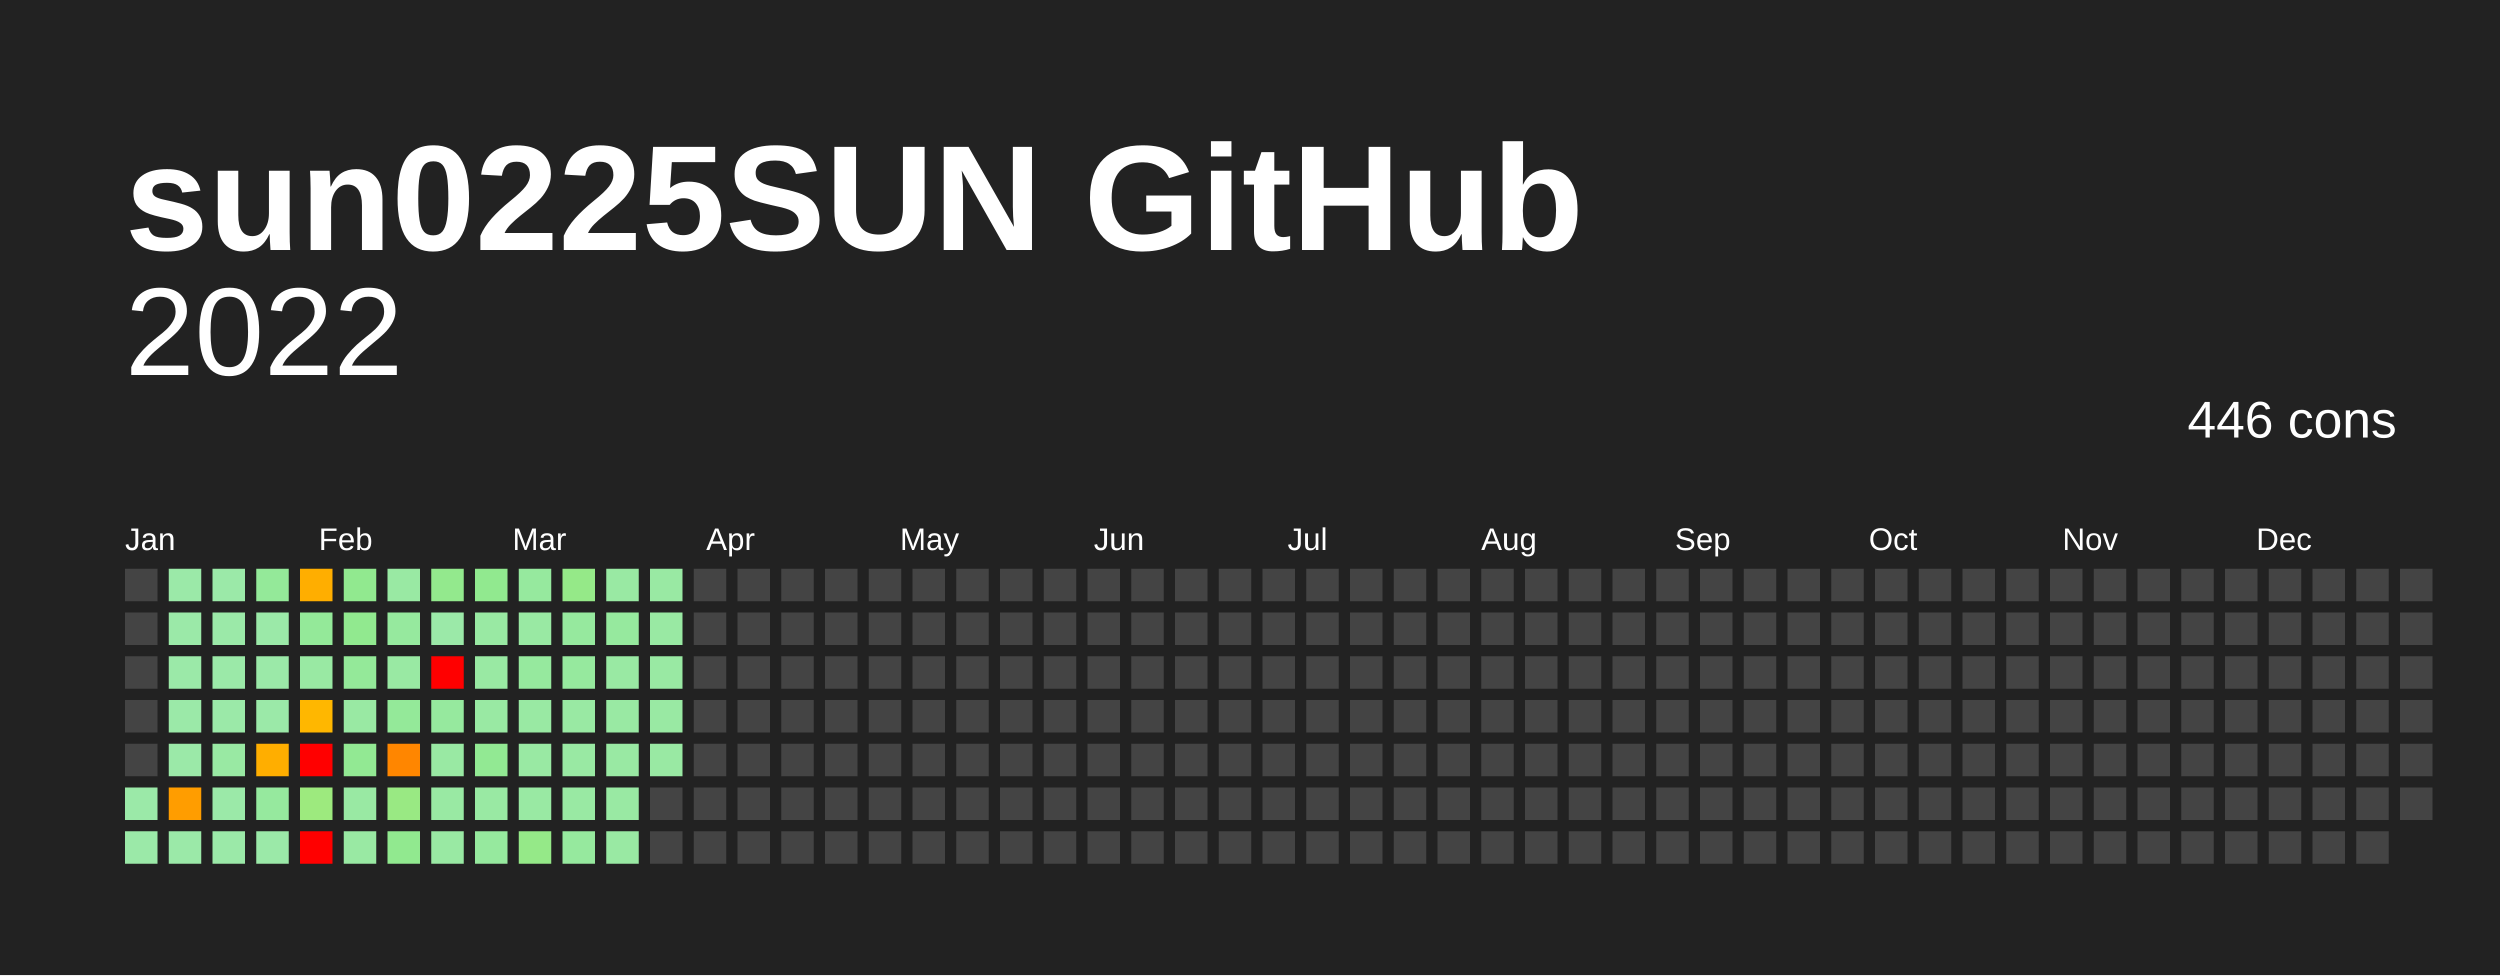
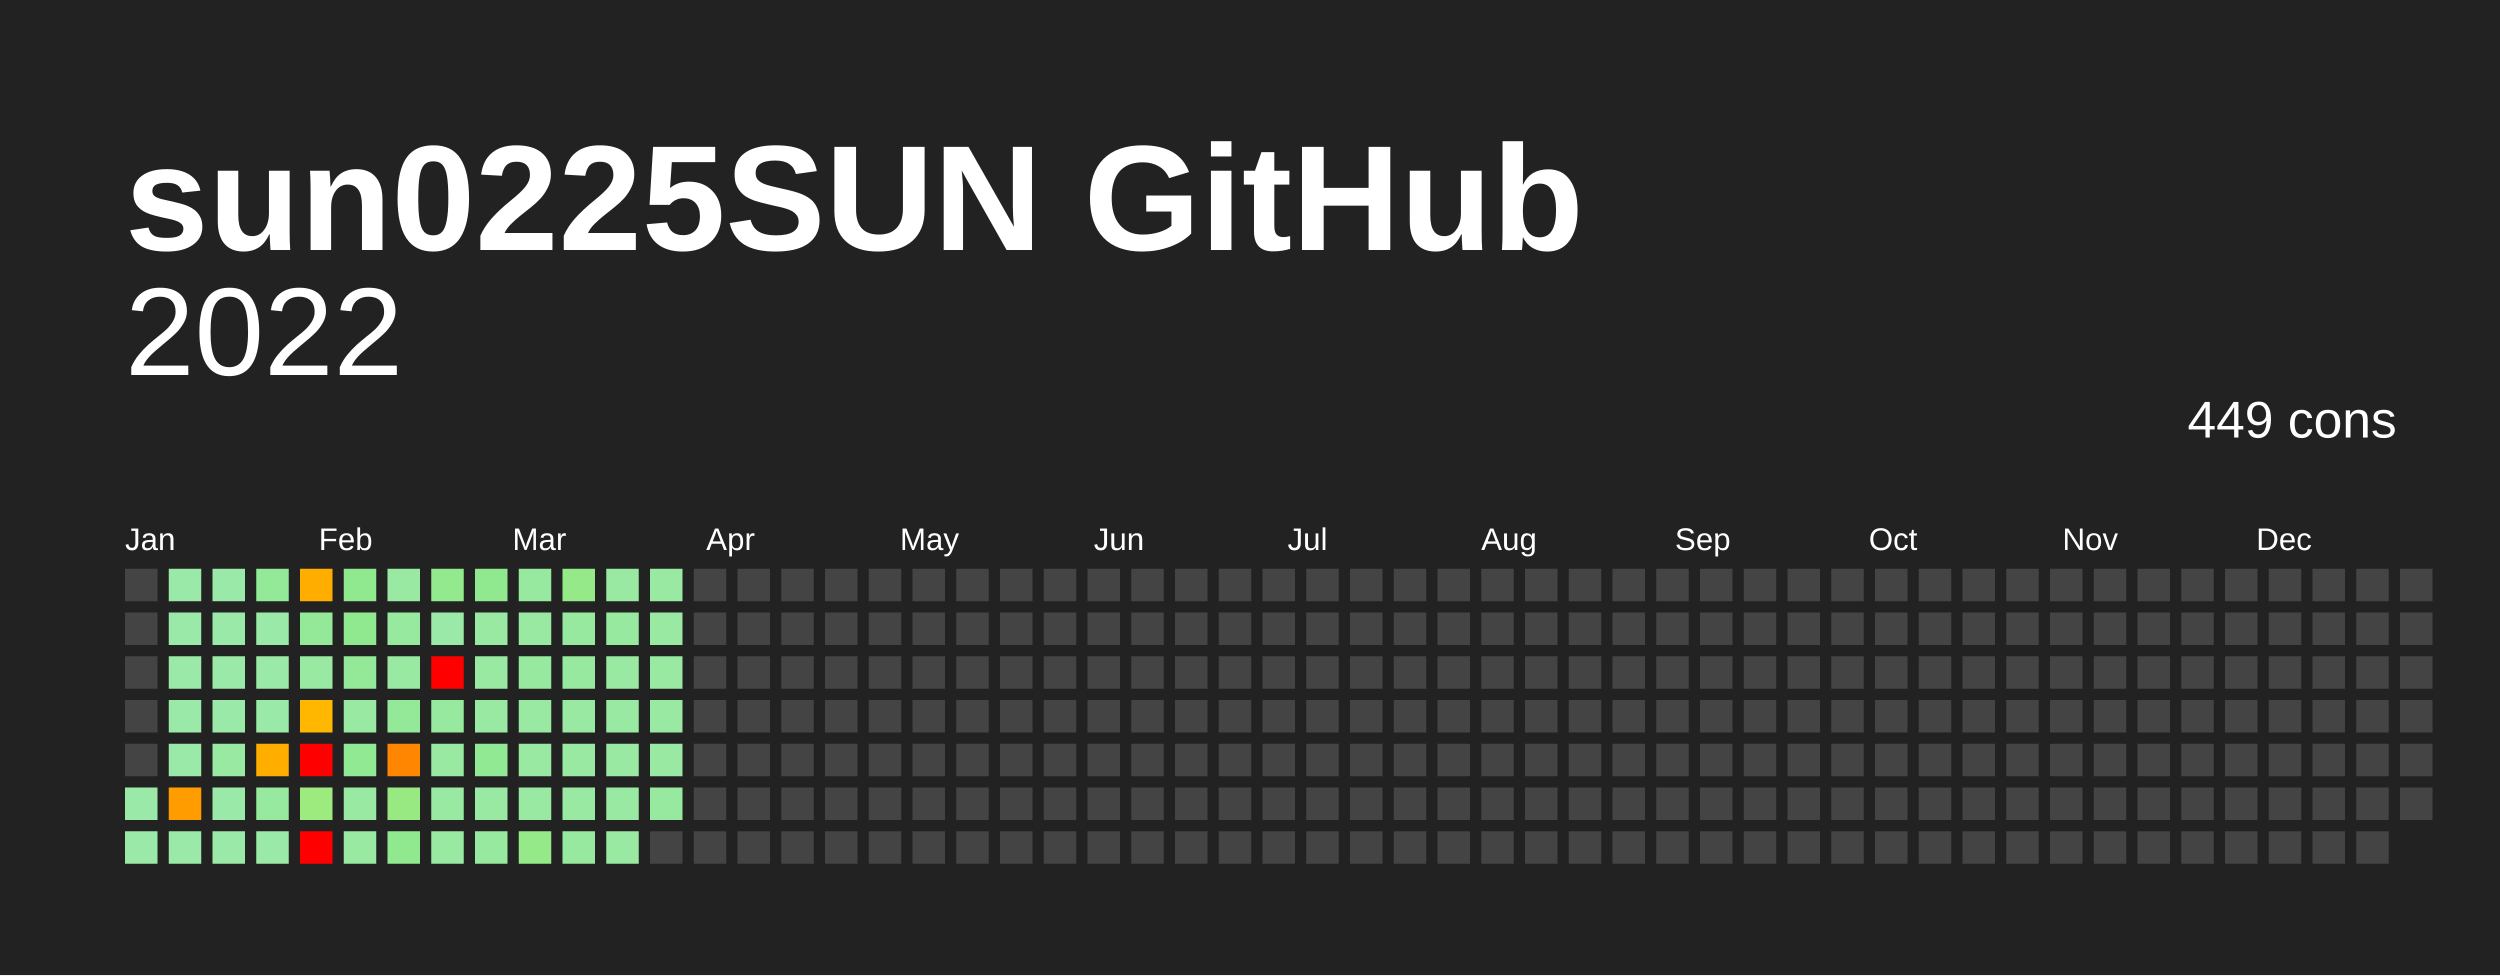
<svg xmlns="http://www.w3.org/2000/svg" baseProfile="full" height="78mm" version="1.1" viewBox="0,0,200,78" width="200mm">
  <defs />
  <rect fill="#222222" height="78" width="200" x="0" y="0" />
  <text fill="#FFFFFF" style="font-size:12px; font-family:Arial; font-weight:bold;" x="10" y="20">sun0225SUN GitHub</text>
  <text alignment-baseline="hanging" fill="#FFFFFF" style="font-size:10.0px; font-family:Arial;" x="10" y="30">2022</text>
-   <text alignment-baseline="hanging" fill="#FFFFFF" style="font-size:4.125px; font-family:Arial;" x="175" y="35">446 cons</text>
+   <text alignment-baseline="hanging" fill="#FFFFFF" style="font-size:4.125px; font-family:Arial;" x="175" y="35">449 cons</text>
  <text fill="#FFFFFF" style="font-size:2.5px; font-family:Arial" x="10.0" y="44">Jan</text>
  <text fill="#FFFFFF" style="font-size:2.5px; font-family:Arial" x="25.5" y="44">Feb</text>
  <text fill="#FFFFFF" style="font-size:2.5px; font-family:Arial" x="41.0" y="44">Mar</text>
  <text fill="#FFFFFF" style="font-size:2.5px; font-family:Arial" x="56.5" y="44">Apr</text>
  <text fill="#FFFFFF" style="font-size:2.5px; font-family:Arial" x="72.0" y="44">May</text>
  <text fill="#FFFFFF" style="font-size:2.5px; font-family:Arial" x="87.5" y="44">Jun</text>
  <text fill="#FFFFFF" style="font-size:2.5px; font-family:Arial" x="103.0" y="44">Jul</text>
  <text fill="#FFFFFF" style="font-size:2.5px; font-family:Arial" x="118.5" y="44">Aug</text>
  <text fill="#FFFFFF" style="font-size:2.5px; font-family:Arial" x="134.0" y="44">Sep</text>
  <text fill="#FFFFFF" style="font-size:2.5px; font-family:Arial" x="149.5" y="44">Oct</text>
  <text fill="#FFFFFF" style="font-size:2.5px; font-family:Arial" x="165.0" y="44">Nov</text>
  <text fill="#FFFFFF" style="font-size:2.5px; font-family:Arial" x="180.5" y="44">Dec</text>
  <rect fill="#444444" height="2.6" width="2.6" x="10.0" y="45.5" />
  <rect fill="#444444" height="2.6" width="2.6" x="10.0" y="49.0" />
  <rect fill="#444444" height="2.6" width="2.6" x="10.0" y="52.5" />
  <rect fill="#444444" height="2.6" width="2.6" x="10.0" y="56.0" />
  <rect fill="#444444" height="2.6" width="2.6" x="10.0" y="59.5" />
  <rect fill="#9be9a8" height="2.6" width="2.6" x="10.0" y="63.0" />
  <rect fill="#9be9a8" height="2.6" width="2.6" x="10.0" y="66.5" />
  <rect fill="#9be9a8" height="2.6" width="2.6" x="13.5" y="45.5" />
  <rect fill="#9be9a8" height="2.6" width="2.6" x="13.5" y="49.0" />
  <rect fill="#9be9a8" height="2.6" width="2.6" x="13.5" y="52.5" />
  <rect fill="#9be9a8" height="2.6" width="2.6" x="13.5" y="56.0" />
  <rect fill="#9be9a8" height="2.6" width="2.6" x="13.5" y="59.5" />
  <rect fill="#ff9d00" height="2.6" width="2.6" x="13.5" y="63.0" />
  <rect fill="#9be9a8" height="2.6" width="2.6" x="13.5" y="66.5" />
  <rect fill="#9be9a8" height="2.6" width="2.6" x="17.0" y="45.5" />
  <rect fill="#9be9a8" height="2.6" width="2.6" x="17.0" y="49.0" />
  <rect fill="#9be9a8" height="2.6" width="2.6" x="17.0" y="52.5" />
  <rect fill="#9be9a8" height="2.6" width="2.6" x="17.0" y="56.0" />
  <rect fill="#99e9a3" height="2.6" width="2.6" x="17.0" y="59.5" />
  <rect fill="#9be9a8" height="2.6" width="2.6" x="17.0" y="63.0" />
  <rect fill="#9be9a8" height="2.6" width="2.6" x="17.0" y="66.5" />
  <rect fill="#94e999" height="2.6" width="2.6" x="20.5" y="45.5" />
  <rect fill="#9be9a8" height="2.6" width="2.6" x="20.5" y="49.0" />
  <rect fill="#9be9a8" height="2.6" width="2.6" x="20.5" y="52.5" />
  <rect fill="#9be9a8" height="2.6" width="2.6" x="20.5" y="56.0" />
  <rect fill="#ffae00" height="2.6" width="2.6" x="20.5" y="59.5" />
  <rect fill="#96e99e" height="2.6" width="2.6" x="20.5" y="63.0" />
  <rect fill="#9be9a8" height="2.6" width="2.6" x="20.5" y="66.5" />
  <rect fill="#ffae00" height="2.6" width="2.6" x="24.0" y="45.5" />
  <rect fill="#94e999" height="2.6" width="2.6" x="24.0" y="49.0" />
  <rect fill="#99e9a3" height="2.6" width="2.6" x="24.0" y="52.5" />
  <rect fill="#ffb700" height="2.6" width="2.6" x="24.0" y="56.0" />
  <rect fill="red" height="2.6" width="2.6" x="24.0" y="59.5" />
  <rect fill="#9dea7e" height="2.6" width="2.6" x="24.0" y="63.0" />
  <rect fill="red" height="2.6" width="2.6" x="24.0" y="66.5" />
  <rect fill="#91e98f" height="2.6" width="2.6" x="27.5" y="45.5" />
  <rect fill="#91e98f" height="2.6" width="2.6" x="27.5" y="49.0" />
  <rect fill="#94e999" height="2.6" width="2.6" x="27.5" y="52.5" />
  <rect fill="#99e9a3" height="2.6" width="2.6" x="27.5" y="56.0" />
  <rect fill="#92e993" height="2.6" width="2.6" x="27.5" y="59.5" />
  <rect fill="#99e9a3" height="2.6" width="2.6" x="27.5" y="63.0" />
  <rect fill="#99e9a3" height="2.6" width="2.6" x="27.5" y="66.5" />
  <rect fill="#99e9a3" height="2.6" width="2.6" x="31.0" y="45.5" />
  <rect fill="#96e99e" height="2.6" width="2.6" x="31.0" y="49.0" />
  <rect fill="#99e9a3" height="2.6" width="2.6" x="31.0" y="52.5" />
  <rect fill="#94e999" height="2.6" width="2.6" x="31.0" y="56.0" />
  <rect fill="#ff8600" height="2.6" width="2.6" x="31.0" y="59.5" />
  <rect fill="#99e983" height="2.6" width="2.6" x="31.0" y="63.0" />
  <rect fill="#91e98f" height="2.6" width="2.6" x="31.0" y="66.5" />
  <rect fill="#93e98d" height="2.6" width="2.6" x="34.5" y="45.5" />
  <rect fill="#9be9a8" height="2.6" width="2.6" x="34.5" y="49.0" />
  <rect fill="red" height="2.6" width="2.6" x="34.5" y="52.5" />
  <rect fill="#96e99e" height="2.6" width="2.6" x="34.5" y="56.0" />
  <rect fill="#99e9a3" height="2.6" width="2.6" x="34.5" y="59.5" />
  <rect fill="#99e9a3" height="2.6" width="2.6" x="34.5" y="63.0" />
  <rect fill="#99e9a3" height="2.6" width="2.6" x="34.5" y="66.5" />
  <rect fill="#91e98f" height="2.6" width="2.6" x="38.0" y="45.5" />
  <rect fill="#99e9a3" height="2.6" width="2.6" x="38.0" y="49.0" />
  <rect fill="#99e9a3" height="2.6" width="2.6" x="38.0" y="52.5" />
  <rect fill="#99e9a3" height="2.6" width="2.6" x="38.0" y="56.0" />
  <rect fill="#92e993" height="2.6" width="2.6" x="38.0" y="59.5" />
  <rect fill="#99e9a3" height="2.6" width="2.6" x="38.0" y="63.0" />
  <rect fill="#96e99e" height="2.6" width="2.6" x="38.0" y="66.5" />
  <rect fill="#96e99e" height="2.6" width="2.6" x="41.5" y="45.5" />
  <rect fill="#99e9a3" height="2.6" width="2.6" x="41.5" y="49.0" />
  <rect fill="#96e99e" height="2.6" width="2.6" x="41.5" y="52.5" />
  <rect fill="#99e9a3" height="2.6" width="2.6" x="41.5" y="56.0" />
  <rect fill="#99e9a3" height="2.6" width="2.6" x="41.5" y="59.5" />
  <rect fill="#99e9a3" height="2.6" width="2.6" x="41.5" y="63.0" />
  <rect fill="#95e988" height="2.6" width="2.6" x="41.5" y="66.5" />
  <rect fill="#95e988" height="2.6" width="2.6" x="45.0" y="45.5" />
  <rect fill="#96e99e" height="2.6" width="2.6" x="45.0" y="49.0" />
  <rect fill="#96e99e" height="2.6" width="2.6" x="45.0" y="52.5" />
  <rect fill="#99e9a3" height="2.6" width="2.6" x="45.0" y="56.0" />
  <rect fill="#99e9a3" height="2.6" width="2.6" x="45.0" y="59.5" />
  <rect fill="#99e9a3" height="2.6" width="2.6" x="45.0" y="63.0" />
  <rect fill="#96e99e" height="2.6" width="2.6" x="45.0" y="66.5" />
  <rect fill="#99e9a3" height="2.6" width="2.6" x="48.5" y="45.5" />
  <rect fill="#96e99e" height="2.6" width="2.6" x="48.5" y="49.0" />
  <rect fill="#99e9a3" height="2.6" width="2.6" x="48.5" y="52.5" />
  <rect fill="#99e9a3" height="2.6" width="2.6" x="48.5" y="56.0" />
  <rect fill="#99e9a3" height="2.6" width="2.6" x="48.5" y="59.5" />
  <rect fill="#99e9a3" height="2.6" width="2.6" x="48.5" y="63.0" />
  <rect fill="#99e9a3" height="2.6" width="2.6" x="48.5" y="66.5" />
  <rect fill="#99e9a3" height="2.6" width="2.6" x="52.0" y="45.5" />
  <rect fill="#99e9a3" height="2.6" width="2.6" x="52.0" y="49.0" />
  <rect fill="#99e9a3" height="2.6" width="2.6" x="52.0" y="52.5" />
  <rect fill="#99e9a3" height="2.6" width="2.6" x="52.0" y="56.0" />
  <rect fill="#99e9a3" height="2.6" width="2.6" x="52.0" y="59.5" />
-   <rect fill="#444444" height="2.6" width="2.6" x="52.0" y="63.0" />
+   <rect fill="#96e99e" height="2.6" width="2.6" x="52.0" y="63.0" />
  <rect fill="#444444" height="2.6" width="2.6" x="52.0" y="66.5" />
  <rect fill="#444444" height="2.6" width="2.6" x="55.5" y="45.5" />
  <rect fill="#444444" height="2.6" width="2.6" x="55.5" y="49.0" />
  <rect fill="#444444" height="2.6" width="2.6" x="55.5" y="52.5" />
  <rect fill="#444444" height="2.6" width="2.6" x="55.5" y="56.0" />
  <rect fill="#444444" height="2.6" width="2.6" x="55.5" y="59.5" />
  <rect fill="#444444" height="2.6" width="2.6" x="55.5" y="63.0" />
  <rect fill="#444444" height="2.6" width="2.6" x="55.5" y="66.5" />
  <rect fill="#444444" height="2.6" width="2.6" x="59.0" y="45.5" />
  <rect fill="#444444" height="2.6" width="2.6" x="59.0" y="49.0" />
  <rect fill="#444444" height="2.6" width="2.6" x="59.0" y="52.5" />
  <rect fill="#444444" height="2.6" width="2.6" x="59.0" y="56.0" />
  <rect fill="#444444" height="2.6" width="2.6" x="59.0" y="59.5" />
  <rect fill="#444444" height="2.6" width="2.6" x="59.0" y="63.0" />
  <rect fill="#444444" height="2.6" width="2.6" x="59.0" y="66.5" />
  <rect fill="#444444" height="2.6" width="2.6" x="62.5" y="45.5" />
  <rect fill="#444444" height="2.6" width="2.6" x="62.5" y="49.0" />
  <rect fill="#444444" height="2.6" width="2.6" x="62.5" y="52.5" />
  <rect fill="#444444" height="2.6" width="2.6" x="62.5" y="56.0" />
  <rect fill="#444444" height="2.6" width="2.6" x="62.5" y="59.5" />
  <rect fill="#444444" height="2.6" width="2.6" x="62.5" y="63.0" />
  <rect fill="#444444" height="2.6" width="2.6" x="62.5" y="66.5" />
  <rect fill="#444444" height="2.6" width="2.6" x="66.0" y="45.5" />
  <rect fill="#444444" height="2.6" width="2.6" x="66.0" y="49.0" />
  <rect fill="#444444" height="2.6" width="2.6" x="66.0" y="52.5" />
  <rect fill="#444444" height="2.6" width="2.6" x="66.0" y="56.0" />
  <rect fill="#444444" height="2.6" width="2.6" x="66.0" y="59.5" />
  <rect fill="#444444" height="2.6" width="2.6" x="66.0" y="63.0" />
  <rect fill="#444444" height="2.6" width="2.6" x="66.0" y="66.5" />
  <rect fill="#444444" height="2.6" width="2.6" x="69.5" y="45.5" />
  <rect fill="#444444" height="2.6" width="2.6" x="69.5" y="49.0" />
  <rect fill="#444444" height="2.6" width="2.6" x="69.5" y="52.5" />
  <rect fill="#444444" height="2.6" width="2.6" x="69.5" y="56.0" />
  <rect fill="#444444" height="2.6" width="2.6" x="69.5" y="59.5" />
  <rect fill="#444444" height="2.6" width="2.6" x="69.5" y="63.0" />
  <rect fill="#444444" height="2.6" width="2.6" x="69.5" y="66.5" />
  <rect fill="#444444" height="2.6" width="2.6" x="73.0" y="45.5" />
  <rect fill="#444444" height="2.6" width="2.6" x="73.0" y="49.0" />
  <rect fill="#444444" height="2.6" width="2.6" x="73.0" y="52.5" />
  <rect fill="#444444" height="2.6" width="2.6" x="73.0" y="56.0" />
  <rect fill="#444444" height="2.6" width="2.6" x="73.0" y="59.5" />
  <rect fill="#444444" height="2.6" width="2.6" x="73.0" y="63.0" />
  <rect fill="#444444" height="2.6" width="2.6" x="73.0" y="66.5" />
  <rect fill="#444444" height="2.6" width="2.6" x="76.5" y="45.5" />
  <rect fill="#444444" height="2.6" width="2.6" x="76.5" y="49.0" />
  <rect fill="#444444" height="2.6" width="2.6" x="76.5" y="52.5" />
  <rect fill="#444444" height="2.6" width="2.6" x="76.5" y="56.0" />
  <rect fill="#444444" height="2.6" width="2.6" x="76.5" y="59.5" />
  <rect fill="#444444" height="2.6" width="2.6" x="76.5" y="63.0" />
  <rect fill="#444444" height="2.6" width="2.6" x="76.5" y="66.5" />
  <rect fill="#444444" height="2.6" width="2.6" x="80.0" y="45.5" />
  <rect fill="#444444" height="2.6" width="2.6" x="80.0" y="49.0" />
  <rect fill="#444444" height="2.6" width="2.6" x="80.0" y="52.5" />
  <rect fill="#444444" height="2.6" width="2.6" x="80.0" y="56.0" />
  <rect fill="#444444" height="2.6" width="2.6" x="80.0" y="59.5" />
  <rect fill="#444444" height="2.6" width="2.6" x="80.0" y="63.0" />
  <rect fill="#444444" height="2.6" width="2.6" x="80.0" y="66.5" />
  <rect fill="#444444" height="2.6" width="2.6" x="83.5" y="45.5" />
  <rect fill="#444444" height="2.6" width="2.6" x="83.5" y="49.0" />
  <rect fill="#444444" height="2.6" width="2.6" x="83.5" y="52.5" />
  <rect fill="#444444" height="2.6" width="2.6" x="83.5" y="56.0" />
  <rect fill="#444444" height="2.6" width="2.6" x="83.5" y="59.5" />
  <rect fill="#444444" height="2.6" width="2.6" x="83.5" y="63.0" />
  <rect fill="#444444" height="2.6" width="2.6" x="83.5" y="66.5" />
  <rect fill="#444444" height="2.6" width="2.6" x="87.0" y="45.5" />
  <rect fill="#444444" height="2.6" width="2.6" x="87.0" y="49.0" />
  <rect fill="#444444" height="2.6" width="2.6" x="87.0" y="52.5" />
  <rect fill="#444444" height="2.6" width="2.6" x="87.0" y="56.0" />
  <rect fill="#444444" height="2.6" width="2.6" x="87.0" y="59.5" />
  <rect fill="#444444" height="2.6" width="2.6" x="87.0" y="63.0" />
  <rect fill="#444444" height="2.6" width="2.6" x="87.0" y="66.5" />
  <rect fill="#444444" height="2.6" width="2.6" x="90.5" y="45.5" />
  <rect fill="#444444" height="2.6" width="2.6" x="90.5" y="49.0" />
  <rect fill="#444444" height="2.6" width="2.6" x="90.5" y="52.5" />
  <rect fill="#444444" height="2.6" width="2.6" x="90.5" y="56.0" />
  <rect fill="#444444" height="2.6" width="2.6" x="90.5" y="59.5" />
  <rect fill="#444444" height="2.6" width="2.6" x="90.5" y="63.0" />
  <rect fill="#444444" height="2.6" width="2.6" x="90.5" y="66.5" />
  <rect fill="#444444" height="2.6" width="2.6" x="94.0" y="45.5" />
  <rect fill="#444444" height="2.6" width="2.6" x="94.0" y="49.0" />
  <rect fill="#444444" height="2.6" width="2.6" x="94.0" y="52.5" />
  <rect fill="#444444" height="2.6" width="2.6" x="94.0" y="56.0" />
  <rect fill="#444444" height="2.6" width="2.6" x="94.0" y="59.5" />
  <rect fill="#444444" height="2.6" width="2.6" x="94.0" y="63.0" />
  <rect fill="#444444" height="2.6" width="2.6" x="94.0" y="66.5" />
  <rect fill="#444444" height="2.6" width="2.6" x="97.5" y="45.5" />
  <rect fill="#444444" height="2.6" width="2.6" x="97.5" y="49.0" />
  <rect fill="#444444" height="2.6" width="2.6" x="97.5" y="52.5" />
  <rect fill="#444444" height="2.6" width="2.6" x="97.5" y="56.0" />
  <rect fill="#444444" height="2.6" width="2.6" x="97.5" y="59.5" />
  <rect fill="#444444" height="2.6" width="2.6" x="97.5" y="63.0" />
  <rect fill="#444444" height="2.6" width="2.6" x="97.5" y="66.5" />
  <rect fill="#444444" height="2.6" width="2.6" x="101.0" y="45.5" />
  <rect fill="#444444" height="2.6" width="2.6" x="101.0" y="49.0" />
  <rect fill="#444444" height="2.6" width="2.6" x="101.0" y="52.5" />
  <rect fill="#444444" height="2.6" width="2.6" x="101.0" y="56.0" />
  <rect fill="#444444" height="2.6" width="2.6" x="101.0" y="59.5" />
  <rect fill="#444444" height="2.6" width="2.6" x="101.0" y="63.0" />
  <rect fill="#444444" height="2.6" width="2.6" x="101.0" y="66.5" />
  <rect fill="#444444" height="2.6" width="2.6" x="104.5" y="45.5" />
  <rect fill="#444444" height="2.6" width="2.6" x="104.5" y="49.0" />
  <rect fill="#444444" height="2.6" width="2.6" x="104.5" y="52.5" />
  <rect fill="#444444" height="2.6" width="2.6" x="104.5" y="56.0" />
  <rect fill="#444444" height="2.6" width="2.6" x="104.5" y="59.5" />
  <rect fill="#444444" height="2.6" width="2.6" x="104.5" y="63.0" />
  <rect fill="#444444" height="2.6" width="2.6" x="104.5" y="66.5" />
  <rect fill="#444444" height="2.6" width="2.6" x="108.0" y="45.5" />
  <rect fill="#444444" height="2.6" width="2.6" x="108.0" y="49.0" />
  <rect fill="#444444" height="2.6" width="2.6" x="108.0" y="52.5" />
  <rect fill="#444444" height="2.6" width="2.6" x="108.0" y="56.0" />
  <rect fill="#444444" height="2.6" width="2.6" x="108.0" y="59.5" />
  <rect fill="#444444" height="2.6" width="2.6" x="108.0" y="63.0" />
  <rect fill="#444444" height="2.6" width="2.6" x="108.0" y="66.5" />
  <rect fill="#444444" height="2.6" width="2.6" x="111.5" y="45.5" />
  <rect fill="#444444" height="2.6" width="2.6" x="111.5" y="49.0" />
  <rect fill="#444444" height="2.6" width="2.6" x="111.5" y="52.5" />
  <rect fill="#444444" height="2.6" width="2.6" x="111.5" y="56.0" />
  <rect fill="#444444" height="2.6" width="2.6" x="111.5" y="59.5" />
  <rect fill="#444444" height="2.6" width="2.6" x="111.5" y="63.0" />
  <rect fill="#444444" height="2.6" width="2.6" x="111.5" y="66.5" />
  <rect fill="#444444" height="2.6" width="2.6" x="115.0" y="45.5" />
  <rect fill="#444444" height="2.6" width="2.6" x="115.0" y="49.0" />
  <rect fill="#444444" height="2.6" width="2.6" x="115.0" y="52.5" />
  <rect fill="#444444" height="2.6" width="2.6" x="115.0" y="56.0" />
  <rect fill="#444444" height="2.6" width="2.6" x="115.0" y="59.5" />
  <rect fill="#444444" height="2.6" width="2.6" x="115.0" y="63.0" />
  <rect fill="#444444" height="2.6" width="2.6" x="115.0" y="66.5" />
  <rect fill="#444444" height="2.6" width="2.6" x="118.5" y="45.5" />
  <rect fill="#444444" height="2.6" width="2.6" x="118.5" y="49.0" />
  <rect fill="#444444" height="2.6" width="2.6" x="118.5" y="52.5" />
  <rect fill="#444444" height="2.6" width="2.6" x="118.5" y="56.0" />
  <rect fill="#444444" height="2.6" width="2.6" x="118.5" y="59.5" />
  <rect fill="#444444" height="2.6" width="2.6" x="118.5" y="63.0" />
  <rect fill="#444444" height="2.6" width="2.6" x="118.5" y="66.5" />
  <rect fill="#444444" height="2.6" width="2.6" x="122.0" y="45.5" />
  <rect fill="#444444" height="2.6" width="2.6" x="122.0" y="49.0" />
  <rect fill="#444444" height="2.6" width="2.6" x="122.0" y="52.5" />
  <rect fill="#444444" height="2.6" width="2.6" x="122.0" y="56.0" />
  <rect fill="#444444" height="2.6" width="2.6" x="122.0" y="59.5" />
  <rect fill="#444444" height="2.6" width="2.6" x="122.0" y="63.0" />
  <rect fill="#444444" height="2.6" width="2.6" x="122.0" y="66.5" />
  <rect fill="#444444" height="2.6" width="2.6" x="125.5" y="45.5" />
  <rect fill="#444444" height="2.6" width="2.6" x="125.5" y="49.0" />
  <rect fill="#444444" height="2.6" width="2.6" x="125.5" y="52.5" />
  <rect fill="#444444" height="2.6" width="2.6" x="125.5" y="56.0" />
  <rect fill="#444444" height="2.6" width="2.6" x="125.5" y="59.5" />
  <rect fill="#444444" height="2.6" width="2.6" x="125.5" y="63.0" />
  <rect fill="#444444" height="2.6" width="2.6" x="125.5" y="66.5" />
  <rect fill="#444444" height="2.6" width="2.6" x="129.0" y="45.5" />
  <rect fill="#444444" height="2.6" width="2.6" x="129.0" y="49.0" />
  <rect fill="#444444" height="2.6" width="2.6" x="129.0" y="52.5" />
  <rect fill="#444444" height="2.6" width="2.6" x="129.0" y="56.0" />
  <rect fill="#444444" height="2.6" width="2.6" x="129.0" y="59.5" />
  <rect fill="#444444" height="2.6" width="2.6" x="129.0" y="63.0" />
  <rect fill="#444444" height="2.6" width="2.6" x="129.0" y="66.5" />
  <rect fill="#444444" height="2.6" width="2.6" x="132.5" y="45.5" />
  <rect fill="#444444" height="2.6" width="2.6" x="132.5" y="49.0" />
  <rect fill="#444444" height="2.6" width="2.6" x="132.5" y="52.5" />
  <rect fill="#444444" height="2.6" width="2.6" x="132.5" y="56.0" />
  <rect fill="#444444" height="2.6" width="2.6" x="132.5" y="59.5" />
  <rect fill="#444444" height="2.6" width="2.6" x="132.5" y="63.0" />
  <rect fill="#444444" height="2.6" width="2.6" x="132.5" y="66.5" />
  <rect fill="#444444" height="2.6" width="2.6" x="136.0" y="45.5" />
  <rect fill="#444444" height="2.6" width="2.6" x="136.0" y="49.0" />
  <rect fill="#444444" height="2.6" width="2.6" x="136.0" y="52.5" />
  <rect fill="#444444" height="2.6" width="2.6" x="136.0" y="56.0" />
  <rect fill="#444444" height="2.6" width="2.6" x="136.0" y="59.5" />
  <rect fill="#444444" height="2.6" width="2.6" x="136.0" y="63.0" />
  <rect fill="#444444" height="2.6" width="2.6" x="136.0" y="66.5" />
  <rect fill="#444444" height="2.6" width="2.6" x="139.5" y="45.5" />
  <rect fill="#444444" height="2.6" width="2.6" x="139.5" y="49.0" />
  <rect fill="#444444" height="2.6" width="2.6" x="139.5" y="52.5" />
  <rect fill="#444444" height="2.6" width="2.6" x="139.5" y="56.0" />
  <rect fill="#444444" height="2.6" width="2.6" x="139.5" y="59.5" />
  <rect fill="#444444" height="2.6" width="2.6" x="139.5" y="63.0" />
  <rect fill="#444444" height="2.6" width="2.6" x="139.5" y="66.5" />
  <rect fill="#444444" height="2.6" width="2.6" x="143.0" y="45.5" />
  <rect fill="#444444" height="2.6" width="2.6" x="143.0" y="49.0" />
  <rect fill="#444444" height="2.6" width="2.6" x="143.0" y="52.5" />
  <rect fill="#444444" height="2.6" width="2.6" x="143.0" y="56.0" />
  <rect fill="#444444" height="2.6" width="2.6" x="143.0" y="59.5" />
  <rect fill="#444444" height="2.6" width="2.6" x="143.0" y="63.0" />
  <rect fill="#444444" height="2.6" width="2.6" x="143.0" y="66.5" />
  <rect fill="#444444" height="2.6" width="2.6" x="146.5" y="45.5" />
  <rect fill="#444444" height="2.6" width="2.6" x="146.5" y="49.0" />
  <rect fill="#444444" height="2.6" width="2.6" x="146.5" y="52.5" />
  <rect fill="#444444" height="2.6" width="2.6" x="146.5" y="56.0" />
  <rect fill="#444444" height="2.6" width="2.6" x="146.5" y="59.5" />
  <rect fill="#444444" height="2.6" width="2.6" x="146.5" y="63.0" />
  <rect fill="#444444" height="2.6" width="2.6" x="146.5" y="66.5" />
  <rect fill="#444444" height="2.6" width="2.6" x="150.0" y="45.5" />
  <rect fill="#444444" height="2.6" width="2.6" x="150.0" y="49.0" />
  <rect fill="#444444" height="2.6" width="2.6" x="150.0" y="52.5" />
  <rect fill="#444444" height="2.6" width="2.6" x="150.0" y="56.0" />
  <rect fill="#444444" height="2.6" width="2.6" x="150.0" y="59.5" />
  <rect fill="#444444" height="2.6" width="2.6" x="150.0" y="63.0" />
  <rect fill="#444444" height="2.6" width="2.6" x="150.0" y="66.5" />
  <rect fill="#444444" height="2.6" width="2.6" x="153.5" y="45.5" />
  <rect fill="#444444" height="2.6" width="2.6" x="153.5" y="49.0" />
  <rect fill="#444444" height="2.6" width="2.6" x="153.5" y="52.5" />
  <rect fill="#444444" height="2.6" width="2.6" x="153.5" y="56.0" />
  <rect fill="#444444" height="2.6" width="2.6" x="153.5" y="59.5" />
  <rect fill="#444444" height="2.6" width="2.6" x="153.5" y="63.0" />
  <rect fill="#444444" height="2.6" width="2.6" x="153.5" y="66.5" />
  <rect fill="#444444" height="2.6" width="2.6" x="157.0" y="45.5" />
  <rect fill="#444444" height="2.6" width="2.6" x="157.0" y="49.0" />
  <rect fill="#444444" height="2.6" width="2.6" x="157.0" y="52.5" />
  <rect fill="#444444" height="2.6" width="2.6" x="157.0" y="56.0" />
  <rect fill="#444444" height="2.6" width="2.6" x="157.0" y="59.5" />
  <rect fill="#444444" height="2.6" width="2.6" x="157.0" y="63.0" />
  <rect fill="#444444" height="2.6" width="2.6" x="157.0" y="66.5" />
  <rect fill="#444444" height="2.6" width="2.6" x="160.5" y="45.5" />
  <rect fill="#444444" height="2.6" width="2.6" x="160.5" y="49.0" />
  <rect fill="#444444" height="2.6" width="2.6" x="160.5" y="52.5" />
  <rect fill="#444444" height="2.6" width="2.6" x="160.5" y="56.0" />
  <rect fill="#444444" height="2.6" width="2.6" x="160.5" y="59.5" />
  <rect fill="#444444" height="2.6" width="2.6" x="160.5" y="63.0" />
  <rect fill="#444444" height="2.6" width="2.6" x="160.5" y="66.5" />
  <rect fill="#444444" height="2.6" width="2.6" x="164.0" y="45.5" />
  <rect fill="#444444" height="2.6" width="2.6" x="164.0" y="49.0" />
  <rect fill="#444444" height="2.6" width="2.6" x="164.0" y="52.5" />
  <rect fill="#444444" height="2.6" width="2.6" x="164.0" y="56.0" />
  <rect fill="#444444" height="2.6" width="2.6" x="164.0" y="59.5" />
  <rect fill="#444444" height="2.6" width="2.6" x="164.0" y="63.0" />
  <rect fill="#444444" height="2.6" width="2.6" x="164.0" y="66.5" />
  <rect fill="#444444" height="2.6" width="2.6" x="167.5" y="45.5" />
  <rect fill="#444444" height="2.6" width="2.6" x="167.5" y="49.0" />
  <rect fill="#444444" height="2.6" width="2.6" x="167.5" y="52.5" />
  <rect fill="#444444" height="2.6" width="2.6" x="167.5" y="56.0" />
  <rect fill="#444444" height="2.6" width="2.6" x="167.5" y="59.5" />
  <rect fill="#444444" height="2.6" width="2.6" x="167.5" y="63.0" />
  <rect fill="#444444" height="2.6" width="2.6" x="167.5" y="66.5" />
  <rect fill="#444444" height="2.6" width="2.6" x="171.0" y="45.5" />
  <rect fill="#444444" height="2.6" width="2.6" x="171.0" y="49.0" />
  <rect fill="#444444" height="2.6" width="2.6" x="171.0" y="52.5" />
  <rect fill="#444444" height="2.6" width="2.6" x="171.0" y="56.0" />
  <rect fill="#444444" height="2.6" width="2.6" x="171.0" y="59.5" />
  <rect fill="#444444" height="2.6" width="2.6" x="171.0" y="63.0" />
  <rect fill="#444444" height="2.6" width="2.6" x="171.0" y="66.5" />
  <rect fill="#444444" height="2.6" width="2.6" x="174.5" y="45.5" />
  <rect fill="#444444" height="2.6" width="2.6" x="174.5" y="49.0" />
  <rect fill="#444444" height="2.6" width="2.6" x="174.5" y="52.5" />
  <rect fill="#444444" height="2.6" width="2.6" x="174.5" y="56.0" />
  <rect fill="#444444" height="2.6" width="2.6" x="174.5" y="59.5" />
  <rect fill="#444444" height="2.6" width="2.6" x="174.5" y="63.0" />
  <rect fill="#444444" height="2.6" width="2.6" x="174.5" y="66.5" />
  <rect fill="#444444" height="2.6" width="2.6" x="178.0" y="45.5" />
  <rect fill="#444444" height="2.6" width="2.6" x="178.0" y="49.0" />
  <rect fill="#444444" height="2.6" width="2.6" x="178.0" y="52.5" />
  <rect fill="#444444" height="2.6" width="2.6" x="178.0" y="56.0" />
  <rect fill="#444444" height="2.6" width="2.6" x="178.0" y="59.5" />
  <rect fill="#444444" height="2.6" width="2.6" x="178.0" y="63.0" />
  <rect fill="#444444" height="2.6" width="2.6" x="178.0" y="66.5" />
  <rect fill="#444444" height="2.6" width="2.6" x="181.5" y="45.5" />
  <rect fill="#444444" height="2.6" width="2.6" x="181.5" y="49.0" />
  <rect fill="#444444" height="2.6" width="2.6" x="181.5" y="52.5" />
  <rect fill="#444444" height="2.6" width="2.6" x="181.5" y="56.0" />
  <rect fill="#444444" height="2.6" width="2.6" x="181.5" y="59.5" />
  <rect fill="#444444" height="2.6" width="2.6" x="181.5" y="63.0" />
  <rect fill="#444444" height="2.6" width="2.6" x="181.5" y="66.5" />
  <rect fill="#444444" height="2.6" width="2.6" x="185.0" y="45.5" />
  <rect fill="#444444" height="2.6" width="2.6" x="185.0" y="49.0" />
  <rect fill="#444444" height="2.6" width="2.6" x="185.0" y="52.5" />
  <rect fill="#444444" height="2.6" width="2.6" x="185.0" y="56.0" />
  <rect fill="#444444" height="2.6" width="2.6" x="185.0" y="59.5" />
  <rect fill="#444444" height="2.6" width="2.6" x="185.0" y="63.0" />
  <rect fill="#444444" height="2.6" width="2.6" x="185.0" y="66.5" />
  <rect fill="#444444" height="2.6" width="2.6" x="188.5" y="45.5" />
  <rect fill="#444444" height="2.6" width="2.6" x="188.5" y="49.0" />
  <rect fill="#444444" height="2.6" width="2.6" x="188.5" y="52.5" />
  <rect fill="#444444" height="2.6" width="2.6" x="188.5" y="56.0" />
  <rect fill="#444444" height="2.6" width="2.6" x="188.5" y="59.5" />
  <rect fill="#444444" height="2.6" width="2.6" x="188.5" y="63.0" />
  <rect fill="#444444" height="2.6" width="2.6" x="188.5" y="66.5" />
  <rect fill="#444444" height="2.6" width="2.6" x="192.0" y="45.5" />
  <rect fill="#444444" height="2.6" width="2.6" x="192.0" y="49.0" />
  <rect fill="#444444" height="2.6" width="2.6" x="192.0" y="52.5" />
  <rect fill="#444444" height="2.6" width="2.6" x="192.0" y="56.0" />
  <rect fill="#444444" height="2.6" width="2.6" x="192.0" y="59.5" />
  <rect fill="#444444" height="2.6" width="2.6" x="192.0" y="63.0" />
</svg>
